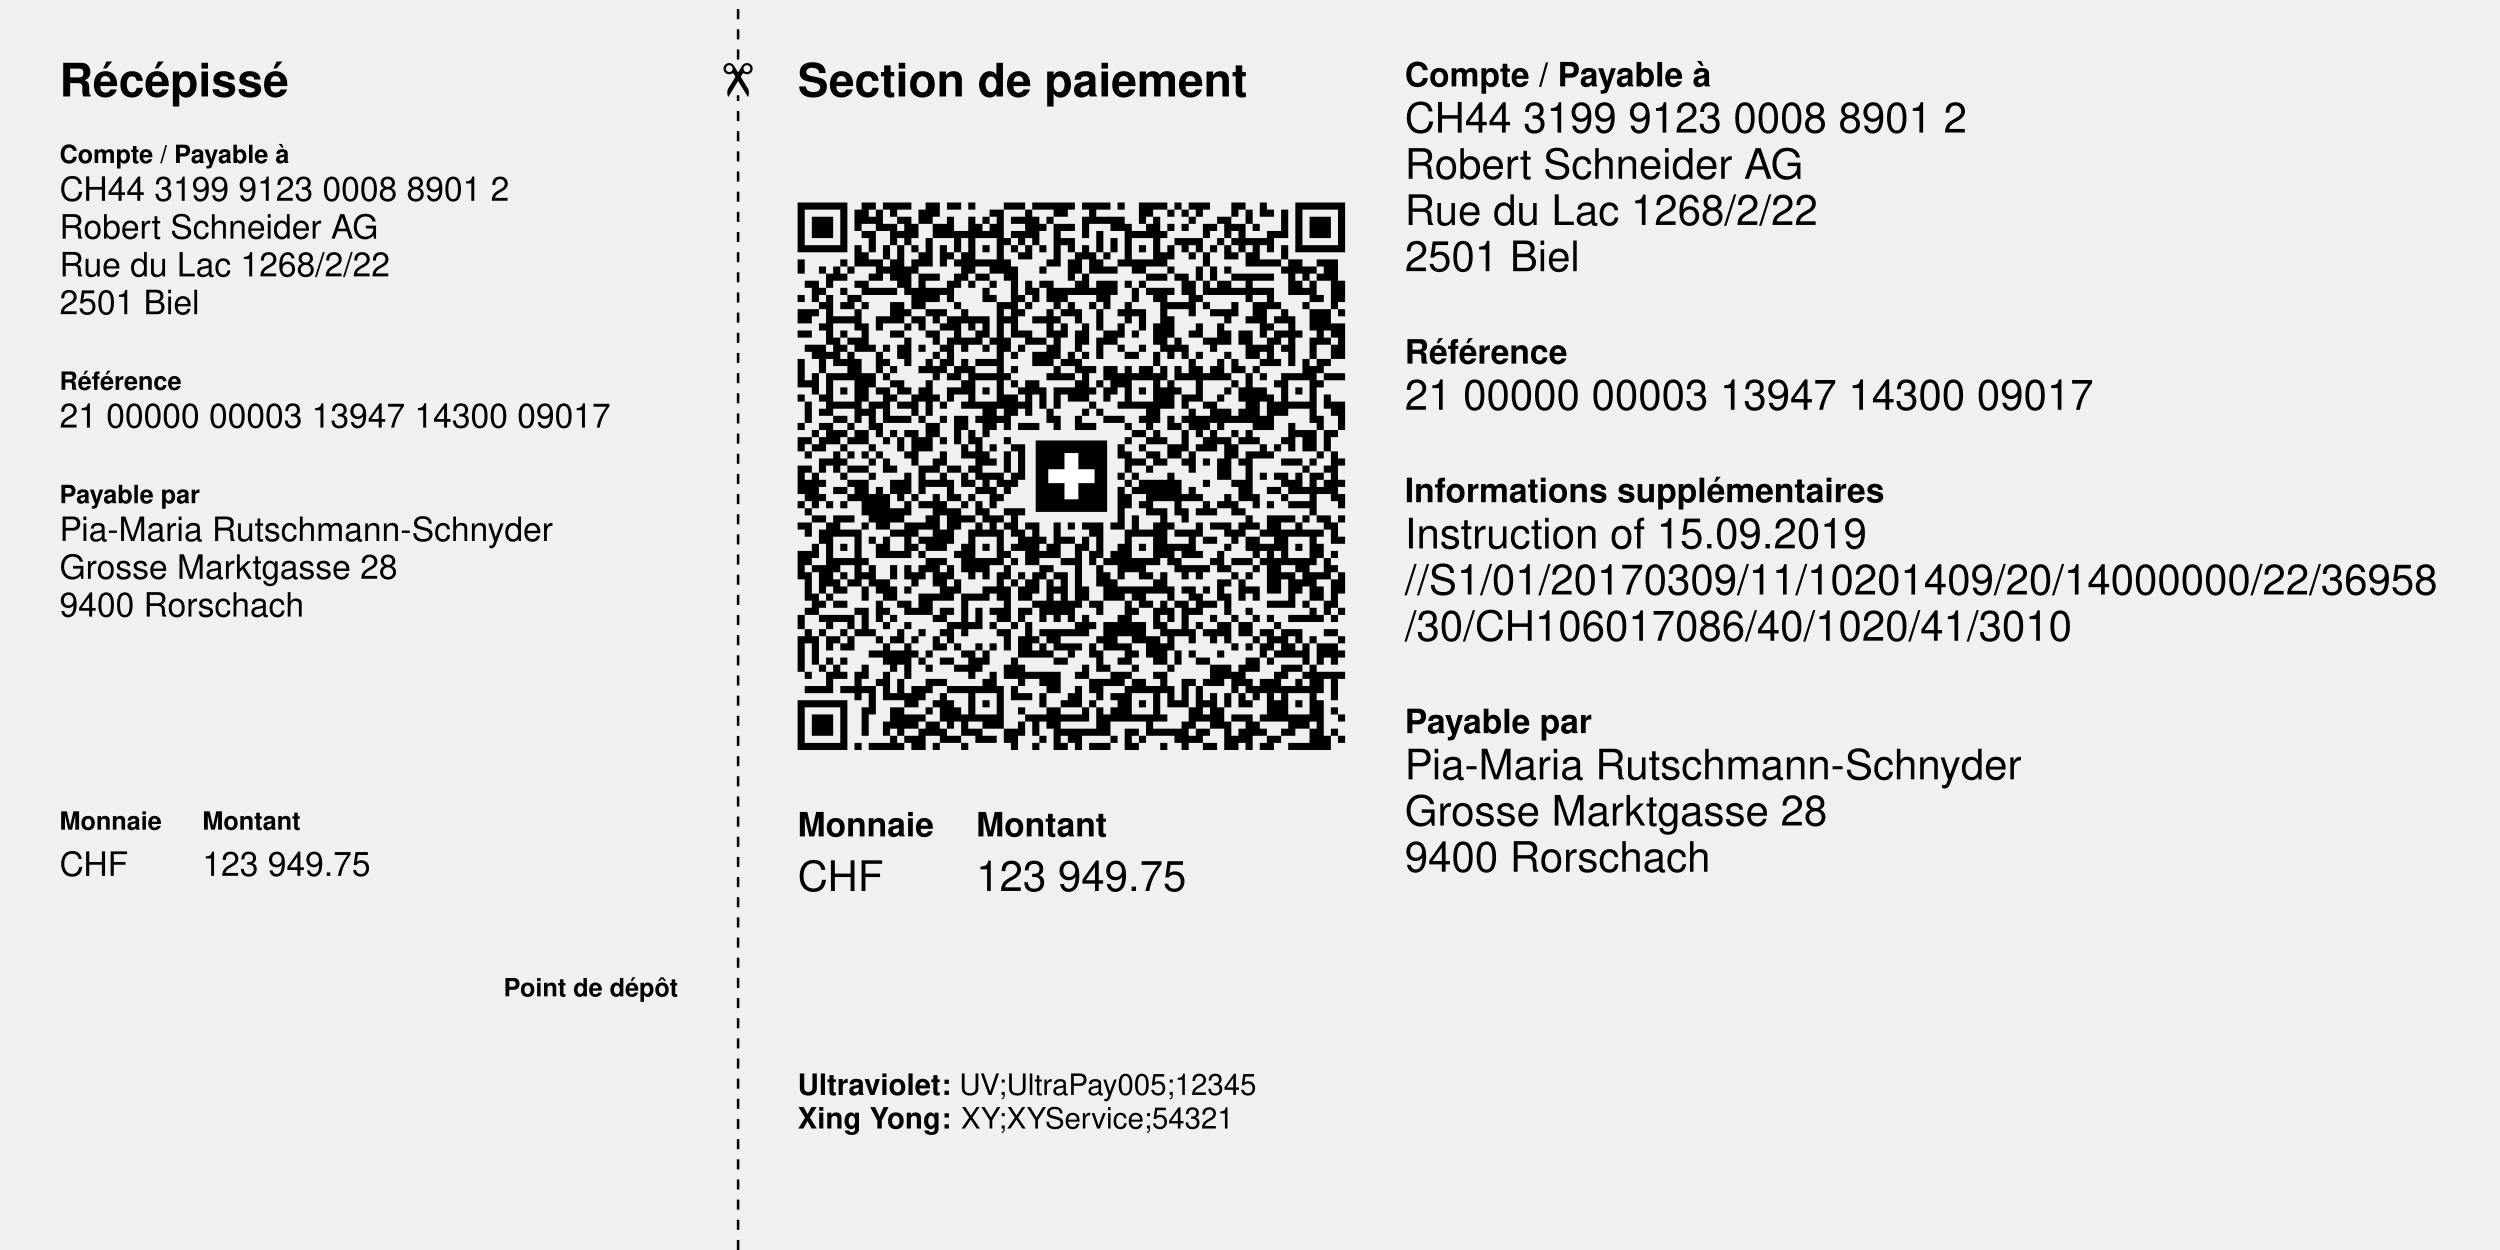
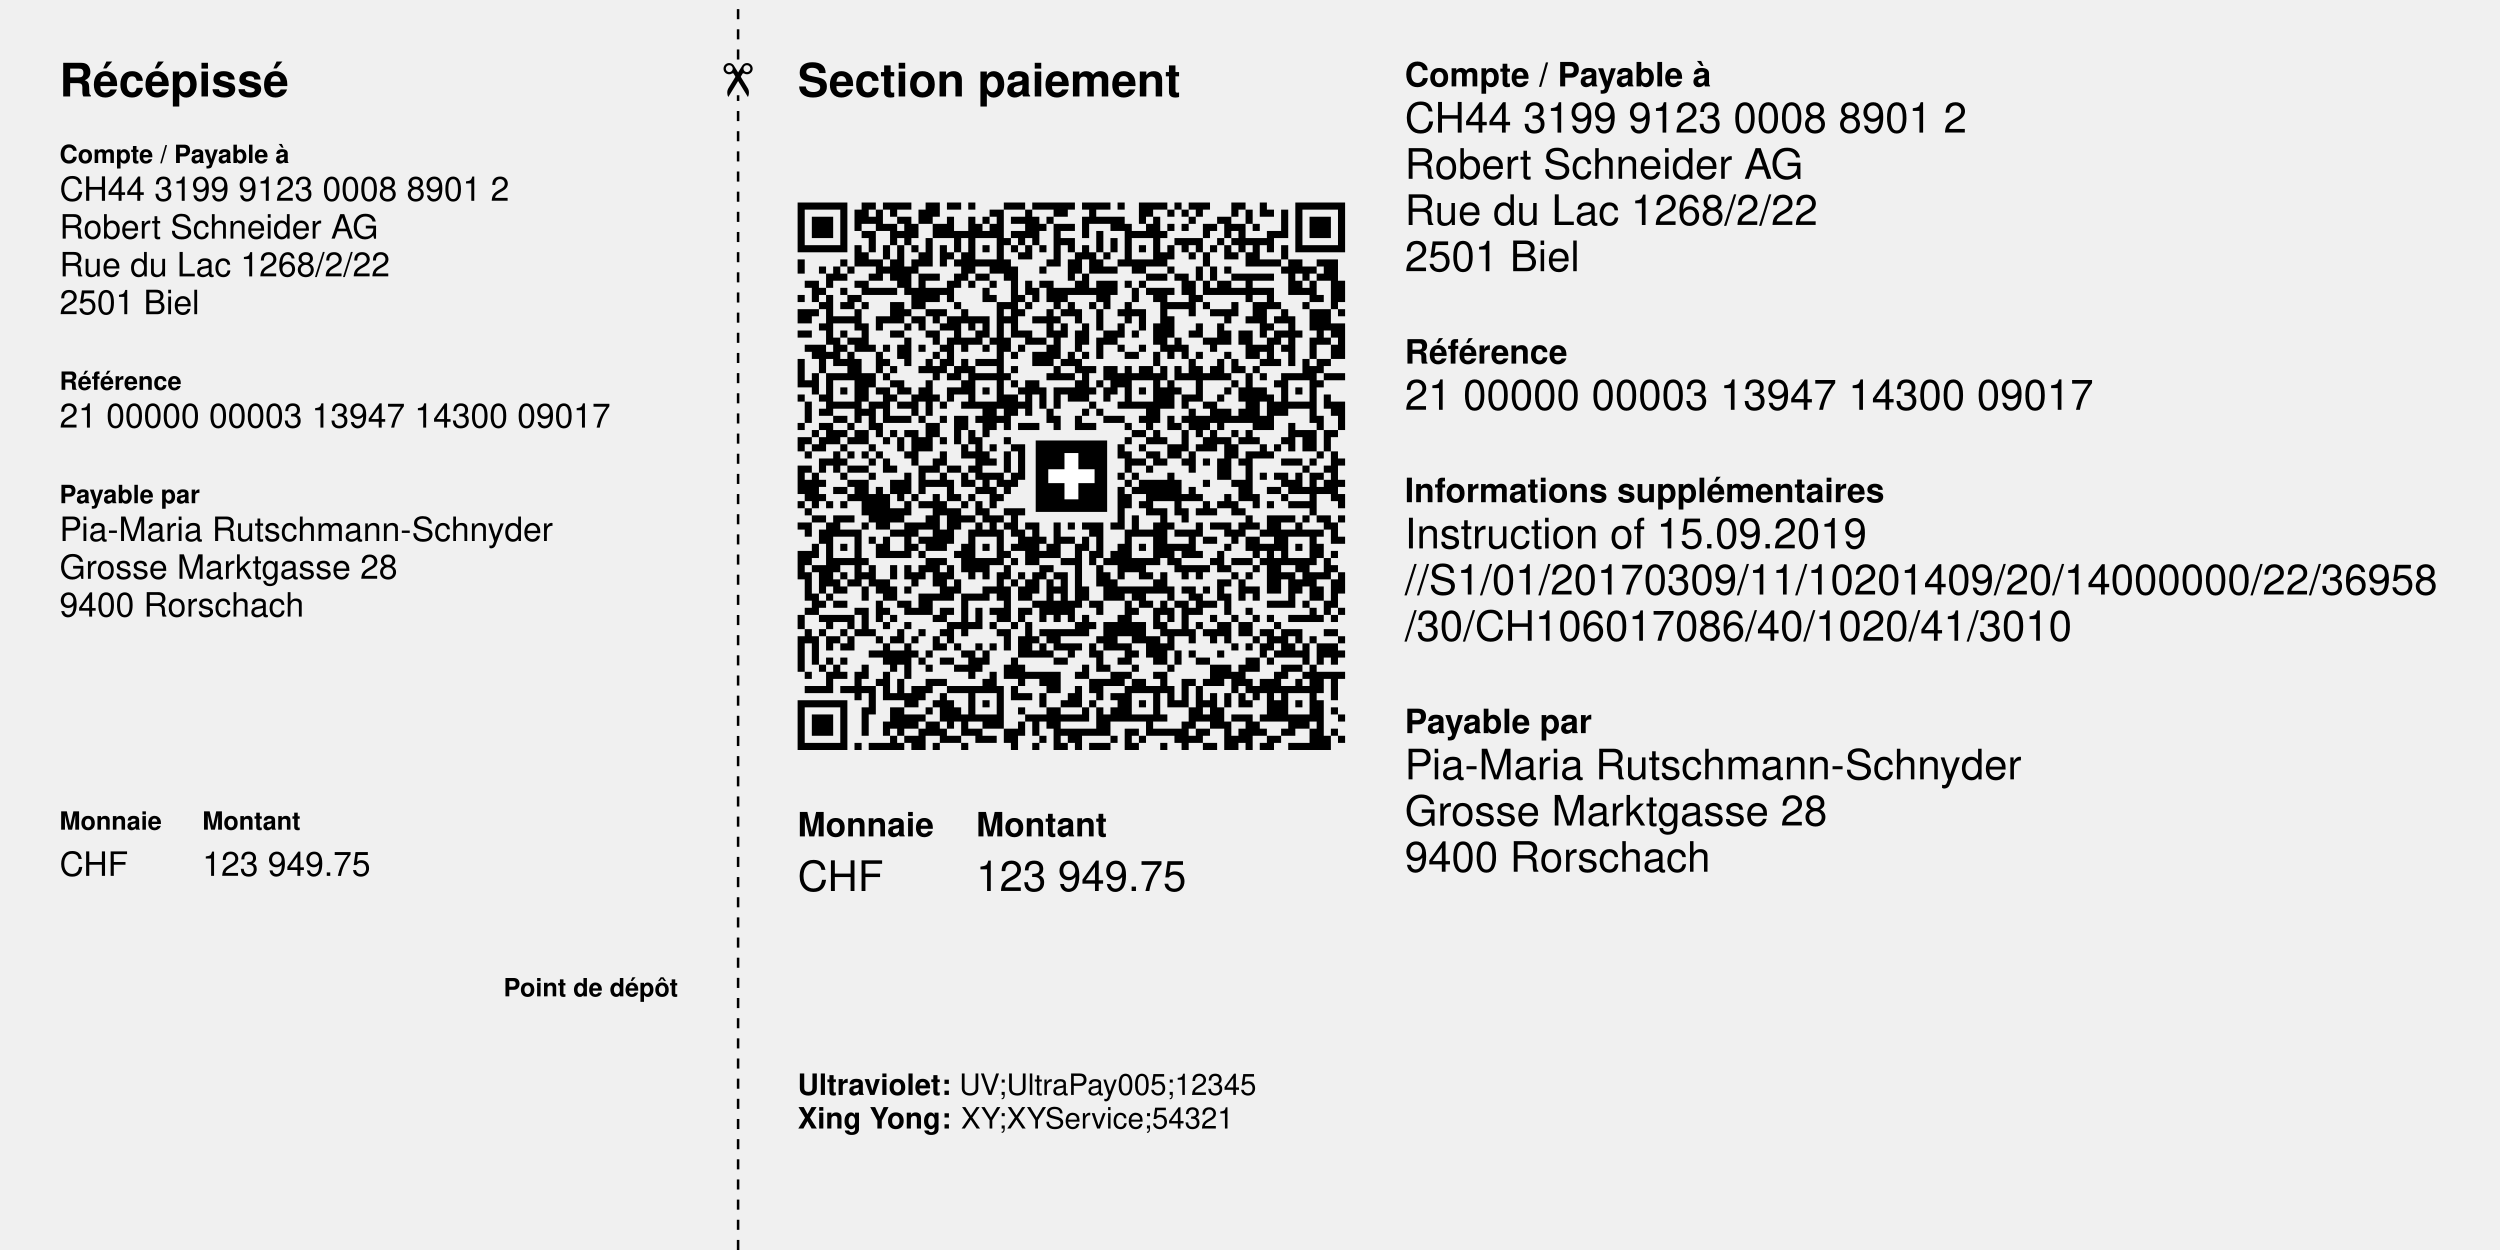
<svg xmlns="http://www.w3.org/2000/svg" width="210mm" height="105mm" version="1.1" viewBox="0 0 595.276 297.638">
  <g font-family="Helvetica,Arial,&quot;Liberation Sans&quot;" transform="translate(0 297.638)">
    <g transform="translate(189.921 -0)">
-       <text x="0" y="-274.665" font-size="11" font-weight="bold">Section de paiement</text>
+       <text x="0" y="-274.665" font-size="11" font-weight="bold">Section paiement</text>
    </g>
    <g transform="translate(189.921 -119.055) scale(1.693)">
      <path d="M0,-77h7v1h-7zm9,0h1v3h-1zm1,0h1v1h-1zm2,0h4v1h-4zm6,0h2v2h-2zm3,0h2v1h-2z m3,0h1v1h-1zm5,0h3v1h-3zm4,0h6v1h-6zm7,0h4v1h-4zm5,0h1v1h-1zm3,0h4v1h-4z m5,0h1v1h-1zm2,0h3v1h-3zm6,0h2v1h-2zm4,0h1v2h-1zm5,0h7v1h-7zm-70,1h1v6h-1z m6,0h1v6h-1zm2,0h1v3h-1zm3,0h1v3h-1zm2,0h1v1h-1zm4,0h1v2h-1zm10,0h2v1h-2z m5,0h1v4h-1zm4,0h2v1h-2zm5,0h1v2h-1zm7,0h2v1h-2zm4,0h1v1h-1zm2,0h1v1h-1z m2,0h1v1h-1zm5,0h1v1h-1zm2,0h1v2h-1zm3,0h1v1h-1zm2,0h1v4h-1zm2,0h1v6h-1z m6,0h1v6h-1zm-74,1h3v3h-3zm8,0h1v1h-1zm4,0h2v1h-2zm4,0h1v1h-1zm3,0h1v3h-1z m3,0h1v8h-1zm2,0h1v1h-1zm2,0h1v8h-1zm2,0h2v1h-2zm3,0h1v4h-1zm2,0h1v1h-1z m5,0h1v3h-1zm2,0h4v1h-4zm6,0h1v1h-1zm2,0h1v7h-1zm5,0h1v1h-1zm4,0h2v1h-2z m13,0h3v3h-3zm-60,1h2v1h-2zm3,0h2v2h-2zm4,0h2v2h-2zm6,0h1v2h-1zm2,0h1v2h-1z m7,0h1v1h-1zm2,0h1v6h-1zm1,0h2v1h-2zm7,0h3v1h-3zm5,0h1v2h-1zm3,0h1v1h-1z m2,0h1v1h-1zm3,0h2v1h-2zm3,0h3v1h-3zm4,0h1v1h-1zm-55,1h2v1h-2zm4,0h2v1h-2z m9,0h1v3h-1zm1,0h1v1h-1zm3,0h1v1h-1zm4,0h2v1h-2zm12,0h1v3h-1zm4,0h1v5h-1z m1,0h2v1h-2zm4,0h1v1h-1zm6,0h1v1h-1zm3,0h1v1h-1zm2,0h1v3h-1zm4,0h1v3h-1z m1,0h1v1h-1zm-57,1h1v2h-1zm3,0h1v1h-1zm2,0h1v1h-1zm3,0h1v4h-1zm11,0h1v1h-1z m2,0h1v1h-1zm6,0h2v1h-2zm7,0h1v2h-1zm9,0h4v1h-4zm6,0h1v1h-1zm2,0h1v1h-1z m2,0h3v1h-3zm-62,1h5v1h-5zm7,0h1v3h-1zm4,0h1v2h-1zm2,0h1v6h-1zm2,0h1v1h-1z m4,0h1v3h-1zm6,0h1v1h-1zm4,0h1v1h-1zm2,0h1v2h-1zm2,0h1v1h-1zm4,0h1v1h-1z m2,0h1v2h-1zm8,0h1v1h-1zm4,0h1v2h-1zm2,0h1v1h-1zm2,0h1v1h-1zm2,0h1v1h-1z m2,0h1v2h-1zm4,0h1v3h-1zm4,0h1v2h-1zm3,0h5v1h-5zm-62,1h1v2h-1zm8,0h1v2h-1z m4,0h1v1h-1zm2,0h1v4h-1zm8,0h1v1h-1zm8,0h1v3h-1zm2,0h1v3h-1zm2,0h1v1h-1z m8,0h1v2h-1zm4,0h1v1h-1zm2,0h1v2h-1zm4,0h1v1h-1zm2,0h1v2h-1zm-63,1h1v2h-1z m6,0h1v1h-1zm4,0h2v1h-2zm3,0h1v3h-1zm3,0h1v2h-1zm6,0h1v1h-1zm3,0h3v1h-3z m4,0h1v3h-1zm6,0h1v1h-1zm3,0h1v3h-1zm4,0h1v2h-1zm3,0h1v1h-1zm2,0h2v2h-2z m2,0h1v1h-1zm16,0h3v1h-3zm4,0h1v5h-1zm1,0h1v2h-1zm3,0h3v1h-3zm-70,1h1v1h-1z m2,0h1v2h-1zm2,0h1v1h-1zm4,0h2v1h-2zm4,0h1v4h-1zm12,0h1v1h-1zm3,0h1v10h-1z m4,0h1v1h-1zm9,0h2v1h-2zm9,0h1v1h-1zm4,0h1v2h-1zm2,0h1v2h-1zm2,0h1v1h-1z m8,0h1v1h-1zm3,0h2v1h-2zm3,0h2v2h-2zm-70,1h1v2h-1zm2,0h1v1h-1zm4,0h2v1h-2z m7,0h1v5h-1zm1,0h2v1h-2zm4,0h1v2h-1zm3,0h2v1h-2zm15,0h1v3h-1zm9,0h3v1h-3z m4,0h2v1h-2zm8,0h6v1h-6zm10,0h1v1h-1zm2,0h1v1h-1zm-72,1h2v1h-2zm7,0h2v1h-2z m13,0h1v3h-1zm3,0h1v1h-1zm3,0h1v1h-1zm5,0h1v2h-1zm2,0h2v1h-2zm5,0h1v2h-1z m3,0h3v2h-3zm4,0h1v1h-1zm2,0h1v1h-1zm6,0h2v2h-2zm3,0h1v2h-1zm2,0h2v2h-2z m4,0h1v3h-1zm7,0h1v2h-1zm2,0h1v3h-1zm3,0h2v3h-2zm-73,1h2v1h-2zm4,0h1v1h-1z m3,0h5v1h-5zm7,0h1v3h-1zm2,0h2v2h-2zm2,0h1v1h-1zm6,0h1v2h-1zm7,0h1v2h-1z m2,0h3v2h-3zm3,0h1v1h-1zm3,0h1v1h-1zm6,0h1v2h-1zm2,0h4v1h-4zm9,0h1v1h-1z m3,0h2v1h-2zm3,0h3v1h-3zm7,0h1v1h-1zm-71,1h1v1h-1zm2,0h1v1h-1zm2,0h1v7h-1z m3,0h2v1h-2zm20,0h1v1h-1zm4,0h1v1h-1zm11,0h2v1h-2zm8,0h2v1h-2zm5,0h1v3h-1z m1,0h1v1h-1zm10,0h1v2h-1zm7,0h1v1h-1zm-70,1h1v1h-1zm3,0h2v1h-2zm3,0h1v1h-1z m4,0h2v3h-2zm9,0h1v1h-1zm6,0h1v15h-1zm1,-0h1v1h-1zm3,0h1v1h-1zm4,0h1v1h-1z m2,0h1v2h-1zm3,0h1v1h-1zm2,0h1v1h-1zm3,0h1v3h-1zm5,0h1v7h-1zm1,0h3v1h-3z m5,0h1v1h-1zm4,0h1v2h-1zm3,0h2v3h-2zm3,0h1v1h-1zm4,0h1v1h-1zm4,0h1v1h-1z m-75,1h2v2h-2zm2,0h1v1h-1zm6,0h1v3h-1zm7,0h1v1h-1zm3,0h3v1h-3zm5,0h1v2h-1z m8,0h1v1h-1zm4,0h1v4h-1zm2,0h1v1h-1zm2,0h1v2h-1zm3,0h1v3h-1zm3,0h1v1h-1z m2,0h2v1h-2zm11,0h3v1h-3zm10,0h1v2h-1zm4,0h3v3h-3zm4,0h1v1h-1zm-71,1h3v1h-3z m6,0h2v1h-2zm5,0h2v1h-2zm3,0h1v1h-1zm2,0h2v2h-2zm3,0h3v1h-3zm5,0h1v1h-1z m4,0h2v1h-2zm3,0h1v1h-1zm12,0h1v2h-1zm4,0h1v3h-1zm8,0h1v1h-1zm3,0h1v1h-1z m4,0h1v1h-1zm2,0h1v7h-1zm-66,1h1v1h-1zm6,0h1v4h-1zm2,0h1v1h-1zm4,0h1v1h-1z m2,0h1v1h-1zm3,0h1v1h-1zm4,0h1v1h-1zm2,0h1v2h-1zm11,0h1v2h-1zm3,0h1v3h-1z m5,0h1v2h-1zm5,0h1v3h-1zm6,0h1v2h-1zm3,0h1v3h-1zm6,0h2v1h-2zm10,0h2v2h-2z m-75,1h2v1h-2zm6,0h1v1h-1zm7,0h2v1h-2zm5,0h2v1h-2zm4,0h1v2h-1zm3,0h1v2h-1z m6,0h2v1h-2zm5,0h1v4h-1zm3,0h1v3h-1zm4,0h2v2h-2zm4,0h1v1h-1zm8,0h1v1h-1z m5,0h1v2h-1zm2,0h2v2h-2zm3,0h1v1h-1zm2,0h2v1h-2zm3,0h1v1h-1zm3,0h1v2h-1z m-68,1h1v4h-1zm2,0h2v1h-2zm8,0h1v4h-1zm4,0h1v1h-1zm2,0h1v4h-1zm2,0h2v1h-2z m4,0h1v1h-1zm2,0h1v2h-1zm3,0h3v1h-3zm10,0h1v3h-1zm11,0h1v2h-1zm4,0h2v1h-2z m9,0h1v4h-1zm1,0h1v1h-1zm5,0h1v3h-1zm2,0h1v1h-1zm2,0h1v3h-1zm-75,1h3v1h-3z m5,0h1v1h-1zm2,0h1v1h-1zm2,0h1v1h-1zm2,0h1v1h-1zm2,0h1v2h-1zm3,0h1v1h-1z m3,0h1v1h-1zm3,0h1v1h-1zm3,0h1v1h-1zm5,0h1v1h-1zm4,0h1v3h-1zm10,0h1v1h-1z m3,0h1v1h-1zm4,0h1v2h-1zm2,0h1v2h-1zm4,0h1v1h-1zm5,0h2v2h-2zm2,0h1v1h-1z m3,0h1v1h-1zm7,0h1v2h-1zm-73,1h3v1h-3zm5,0h1v4h-1zm4,0h1v3h-1zm8,0h1v1h-1z m11,0h1v1h-1zm3,0h2v2h-2zm5,0h1v2h-1zm2,0h1v1h-1zm6,0h2v1h-2zm4,0h1v2h-1z m6,0h1v1h-1zm4,0h1v1h-1zm-60,1h1v4h-1zm3,0h1v2h-1zm3,0h1v1h-1zm2,-0h1v9h-1z m4,0h1v1h-1zm6,0h1v2h-1zm2,0h1v2h-1zm3,0h1v2h-1zm2,0h3v1h-3zm12,0h1v1h-1z m2,0h1v2h-1zm16,0h1v3h-1zm4,0h1v3h-1zm2,0h1v2h-1zm4,0h1v1h-1zm2,0h1v1h-1z m4,0h1v3h-1zm2,0h2v1h-2zm-60,1h1v1h-1zm4,0h1v1h-1zm2,0h1v2h-1zm3,0h1v2h-1z m2,0h1v6h-1zm6,0h1v1h-1zm6,0h1v2h-1zm4,0h1v5h-1zm1,0h1v1h-1zm2,0h2v2h-2z m3,0h1v6h-1zm2,0h2v2h-2zm3,0h1v2h-1zm2,0h1v2h-1zm3,0h1v5h-1zm2,0h1v2h-1z m4,0h1v1h-1zm2,0h1v1h-1zm8,-0h1v8h-1zm1,0h1v1h-1zm-71,1h1v3h-1zm2,-0h1v6h-1z m1,0h2v1h-2zm4,0h2v2h-2zm3,0h1v1h-1zm9,0h1v1h-1zm4,0h3v1h-3zm4,0h1v1h-1z m6,0h1v1h-1zm2,0h2v1h-2zm8,0h1v2h-1zm2,0h1v1h-1zm3,-0h1v7h-1zm4,0h1v1h-1z m3,0h1v1h-1zm3,0h1v1h-1zm3,-0h1v7h-1zm2,0h1v1h-1zm3,-0h1v6h-1zm1,0h2v1h-2z m5,0h3v1h-3zm-73,1h1v1h-1zm12,0h2v1h-2zm5,-0h1v5h-1zm5,0h1v2h-1zm7,0h1v1h-1z m2,-0h1v5h-1zm1,0h1v2h-1zm6,0h1v3h-1zm3,0h1v1h-1zm2,0h1v2h-1zm8,0h1v4h-1z m9,0h1v1h-1zm6,0h1v1h-1zm6,0h1v1h-1zm-67,1h1v1h-1zm3,0h1v2h-1zm2,0h2v1h-2z m3,0h2v1h-2zm3,0h1v2h-1zm4,0h2v1h-2zm5,0h1v1h-1zm5,0h1v1h-1zm3,0h1v3h-1z m2,0h3v1h-3zm5,0h1v1h-1zm2,0h1v2h-1zm5,0h1v1h-1zm3,0h1v3h-1zm2,0h1v1h-1z m7,0h1v1h-1zm2,0h1v2h-1zm2,0h1v6h-1zm1,0h1v2h-1zm5,0h1v1h-1zm-70,1h1v1h-1z m3,0h1v1h-1zm9,-0h1v4h-1zm1,0h1v1h-1zm3,-0h1v3h-1zm3,0h1v1h-1zm2,0h1v1h-1z m8,-0h2v3h-2zm7,0h1v2h-1zm2,0h1v1h-1zm16,0h2v1h-2zm5,0h1v1h-1zm7,0h1v5h-1z m8,0h1v2h-1zm-73,1h1v3h-1zm4,0h3v1h-3zm5,0h1v4h-1zm1,0h1v1h-1zm3,0h2v1h-2z m6,0h1v1h-1zm3,0h1v1h-1zm2,0h3v1h-3zm6,0h1v1h-1zm10,0h1v1h-1zm4,0h1v1h-1z m2,0h3v1h-3zm7,0h1v1h-1zm3,0h2v1h-2zm10,-0h1v2h-1zm2,0h3v1h-3zm6,-0h2v2h-2z m-72,1h1v1h-1zm6,0h1v1h-1zm17,0h2v3h-2zm9,-0h1v2h-1zm5,0h1v1h-1zm2,0h1v1h-1z m7,0h1v3h-1zm6,0h1v3h-1zm3,-0h3v2h-3zm4,0h1v2h-1zm-57,1h2v1h-2zm8,0h3v1h-3z m4,0h1v1h-1zm3,0h1v1h-1zm2,0h2v2h-2zm3,-0h1v1h-1zm3,0h2v1h-2zm8,0h1v2h-1z m3,0h1v2h-1zm4,-0h3v1h-3zm5,0h1v1h-1zm4,0h1v2h-1zm2,-0h1v1h-1zm2,0h2v2h-2z m5,-0h1v1h-1zm4,0h1v2h-1zm8,0h1v2h-1zm3,0h1v2h-1zm-76,1h1v1h-1zm3,0h2v1h-2z m4,0h1v1h-1zm4,0h1v2h-1zm7,0h2v2h-2zm11,0h1v1h-1zm2,0h3v1h-3zm9,0h2v1h-2z m6,0h1v1h-1zm7,0h1v1h-1zm6,0h1v1h-1zm10,0h1v4h-1zm-67,1h1v1h-1zm2,0h2v2h-2z m2,0h1v1h-1zm2,0h2v2h-2zm5,0h1v1h-1zm2,0h2v1h-2zm7,0h1v2h-1zm2,0h1v2h-1z m2,0h1v1h-1zm21,0h2v1h-2zm3,0h1v2h-1zm4,0h1v3h-1zm2,0h1v1h-1zm2,0h1v3h-1z m3,0h1v1h-1zm2,0h1v2h-1zm7,0h3v1h-3zm4,0h1v3h-1zm1,0h1v1h-1zm-75,1h2v1h-2z m3,0h1v2h-1zm4,0h1v1h-1zm5,0h1v1h-1zm2,0h1v2h-1zm2,0h3v2h-3zm4,0h1v1h-1z m5,-0h1v6h-1zm4,0h1v1h-1zm17,0h1v1h-1zm3,0h1v1h-1zm2,0h1v1h-1zm6,0h1v2h-1z m2,0h2v1h-2zm3,0h1v1h-1zm2,0h1v1h-1zm4,0h1v1h-1zm3,0h2v2h-2zm-71,1h1v1h-1z m2,0h1v1h-1zm4,0h1v1h-1zm4,0h1v1h-1zm13,0h1v2h-1zm4,0h1v1h-1zm3,0h2v1h-2z m15,0h1v2h-1zm3,0h1v1h-1zm4,0h2v2h-2zm4,0h1v1h-1zm4,-0h1v5h-1zm1,0h1v2h-1z m4,0h1v2h-1zm2,0h1v1h-1zm-66,1h1v1h-1zm4,-0h1v3h-1zm2,0h1v1h-1zm2,0h1v1h-1z m2,0h1v1h-1zm4,0h2v1h-2zm5,-0h1v2h-1zm4,0h1v1h-1zm2,-0h1v2h-1zm3,0h1v3h-1z m2,0h1v4h-1zm15,0h1v3h-1zm3,0h2v1h-2zm6,-0h1v3h-1zm8,0h1v7h-1zm1,0h1v1h-1z m2,0h1v1h-1zm7,0h1v1h-1zm2,-0h1v7h-1zm-72,1h2v1h-2zm3,0h1v1h-1zm4,0h1v1h-1z m2,0h1v2h-1zm4,0h1v1h-1zm3,0h1v2h-1zm8,0h1v1h-1zm20,0h2v1h-2zm3,0h2v1h-2z m4,0h1v1h-1zm3,0h1v1h-1zm2,0h1v3h-1zm3,0h1v1h-1zm6,0h3v1h-3zm4,0h1v1h-1z m4,0h1v1h-1zm-76,1h1v4h-1zm1,0h1v1h-1zm2,0h1v1h-1zm4,0h3v1h-3zm6,0h1v1h-1z m4,0h1v4h-1zm1,0h1v1h-1zm3,0h2v1h-2zm3,0h1v1h-1zm25,0h1v1h-1zm22,0h1v1h-1z m3,0h1v1h-1zm-72,1h1v5h-1zm4,0h1v1h-1zm4,0h1v1h-1zm5,0h1v3h-1zm5,0h1v2h-1z m3,0h1v2h-1zm3,0h3v1h-3zm4,0h1v2h-1zm15,0h1v1h-1zm2,0h1v1h-1zm5,0h1v4h-1z m13,0h1v1h-1zm2,0h2v1h-2zm3,0h1v3h-1zm2,0h1v6h-1zm1,0h1v1h-1zm-72,1h1v3h-1z m2,0h1v1h-1zm4,0h3v1h-3zm6,0h2v2h-2zm5,0h2v1h-2zm3,0h1v3h-1zm3,0h1v1h-1z m2,0h1v2h-1zm2,0h2v1h-2zm18,0h1v1h-1zm2,0h4v2h-4zm5,0h1v5h-1zm4,0h1v1h-1z m4,0h2v1h-2zm7,0h2v1h-2zm6,0h1v2h-1zm2,0h1v1h-1zm-71,1h2v1h-2zm3,0h2v2h-2z m3,0h1v6h-1zm14,0h1v1h-1zm2,0h1v3h-1zm2,0h1v1h-1zm16,0h1v6h-1zm2,0h1v1h-1z m8,0h1v2h-1zm7,0h1v2h-1zm4,0h2v1h-2zm3,0h1v1h-1zm2,0h1v1h-1zm2,0h1v1h-1z m-70,1h1v1h-1zm4,0h1v1h-1zm3,0h1v4h-1zm2,0h1v5h-1zm2,0h1v1h-1zm2,0h1v1h-1z m3,0h1v8h-1zm3,0h1v1h-1zm2,0h1v1h-1zm4,0h1v1h-1zm18,0h1v2h-1zm3,0h3v1h-3z m5,0h1v1h-1zm2,0h1v1h-1zm4,0h1v2h-1zm4,0h1v2h-1zm4,0h1v1h-1zm8,0h1v2h-1z m-76,1h1v1h-1zm4,0h1v1h-1zm2,0h1v1h-1zm3,0h1v2h-1zm6,0h1v2h-1zm2,0h2v1h-2z m3,0h1v2h-1zm3,0h1v1h-1zm2,0h1v2h-1zm23,0h2v1h-2zm9,0h1v2h-1zm2,0h1v1h-1z m2,0h1v2h-1zm5,0h1v1h-1zm3,0h3v1h-3zm-68,1h1v1h-1zm12,0h2v2h-2zm8,0h2v3h-2z m5,0h1v2h-1zm3,0h3v1h-3zm20,0h3v1h-3zm5,0h1v2h-1zm2,0h1v1h-1zm2,0h1v1h-1z m4,0h1v1h-1zm-60,1h2v1h-2zm3,0h3v1h-3zm13,0h1v2h-1zm5,0h2v1h-2zm4,0h1v3h-1z m1,0h1v1h-1zm2,0h1v3h-1zm17,0h1v3h-1zm4,0h1v6h-1zm12,0h1v2h-1zm3,0h2v3h-2z m2,0h2v1h-2zm3,0h1v1h-1zm2,0h2v1h-2zm3,0h1v1h-1zm-76,1h2v1h-2zm4,0h1v9h-1z m1,0h1v2h-1zm4,0h1v1h-1zm6,0h1v5h-1zm1,0h2v1h-2zm9,0h1v2h-1zm4,0h1v1h-1z m3,0h2v1h-2zm4,0h1v5h-1zm2,0h1v1h-1zm2,0h3v1h-3zm4,0h1v1h-1zm6,0h1v6h-1z m2,0h1v1h-1zm4,0h1v2h-1zm2,0h3v1h-3zm4,0h1v2h-1zm2,0h1v1h-1zm6,0h1v2h-1z m4,0h2v1h-2zm-73,1h1v1h-1zm2,0h1v2h-1zm3,0h3v1h-3zm7,0h2v1h-2zm3,0h1v1h-1z m4,0h2v2h-2zm4,0h1v7h-1zm2,0h1v1h-1zm2,0h1v5h-1zm3,0h1v3h-1zm2,0h1v5h-1z m8,0h2v1h-2zm5,0h1v6h-1zm2,0h2v1h-2zm5,0h3v1h-3zm7,0h2v1h-2zm5,0h1v1h-1z m3,0h1v5h-1zm1,0h1v1h-1zm2,0h3v1h-3zm4,0h1v2h-1zm-67,1h1v7h-1zm2,0h1v1h-1z m2,0h1v3h-1zm5,0h2v1h-2zm15,0h1v4h-1zm2,0h1v1h-1zm3,0h2v1h-2zm3,0h1v2h-1z m2,0h1v3h-1zm13,0h1v3h-1zm2,0h2v1h-2zm4,0h1v1h-1zm2,0h2v2h-2zm4,0h1v2h-1z m5,0h1v4h-1zm4,0h1v1h-1zm-74,1h1v2h-1zm4,0h1v1h-1zm5,0h1v2h-1zm5,0h1v1h-1z m2,0h1v1h-1zm2,0h1v1h-1zm3,0h1v4h-1zm3,0h1v1h-1zm4,0h1v1h-1zm5,0h1v2h-1z m4,0h1v9h-1zm6,0h1v5h-1zm3,0h1v1h-1zm4,0h3v1h-3zm8,0h1v1h-1zm5,0h2v1h-2z m5,0h1v1h-1zm3,0h1v2h-1zm-73,1h2v2h-2zm13,0h2v1h-2zm4,0h1v1h-1zm5,0h1v1h-1z m7,0h1v1h-1zm5,0h1v1h-1zm7,0h1v2h-1zm3,0h1v2h-1zm8,0h1v2h-1zm2,0h1v1h-1z m2,0h1v1h-1zm3,0h1v3h-1zm5,0h1v1h-1zm2,0h1v6h-1zm9,0h1v1h-1zm-70,1h3v1h-3z m4,0h1v1h-1zm9,0h2v2h-2zm2,0h1v1h-1zm5,0h2v2h-2zm2,0h1v1h-1zm3,0h1v1h-1z m7,0h2v1h-2zm6,0h1v1h-1zm4,0h2v2h-2zm2,0h1v1h-1zm4,0h1v2h-1zm5,0h1v1h-1z m3,0h3v1h-3zm4,0h1v1h-1zm2,0h1v5h-1zm2,0h3v1h-3zm5,0h1v3h-1zm-74,1h1v2h-1z m2,0h2v1h-2zm3,0h1v1h-1zm5,-0h1v3h-1zm3,0h1v2h-1zm2,0h1v2h-1zm2,0h1v2h-1z m4,0h1v2h-1zm8,0h1v2h-1zm5,0h2v1h-2zm8,-0h1v3h-1zm12,0h4v1h-4zm6,0h1v1h-1z m4,0h1v1h-1zm6,0h2v1h-2zm5,0h1v1h-1zm-74,1h1v4h-1zm2,0h1v3h-1zm3,0h1v1h-1z m3,0h1v1h-1zm7,-0h1v2h-1zm3,0h2v2h-2zm7,0h1v1h-1zm2,0h1v4h-1zm3,0h1v1h-1z m2,0h1v3h-1zm1,0h1v1h-1zm2,0h2v1h-2zm7,0h1v4h-1zm5,0h2v1h-2zm3,0h1v3h-1z m3,0h1v1h-1zm2,0h1v1h-1zm5,0h1v1h-1zm2,0h1v1h-1zm5,0h2v1h-2zm3,-0h2v2h-2z m2,0h1v1h-1zm3,0h1v3h-1zm-71,1h1v2h-1zm2,-0h1v1h-1zm4,0h2v2h-2zm11,0h1v2h-1z m8,-0h1v1h-1zm2,0h1v3h-1zm3,-0h1v5h-1zm2,0h1v5h-1zm7,0h1v3h-1zm6,0h1v2h-1z m9,0h1v3h-1zm1,-0h1v1h-1zm2,0h1v3h-1zm7,0h2v2h-2zm6,-0h1v4h-1zm-69,1h1v1h-1z m3,0h1v2h-1zm4,0h1v2h-1zm2,0h1v1h-1zm5,0h2v2h-2zm6,0h2v1h-2zm3,-0h1v5h-1z m2,0h1v2h-1zm5,0h1v1h-1zm4,0h1v2h-1zm5,0h5v1h-5zm7,0h1v2h-1zm2,0h2v1h-2z m3,0h1v1h-1zm6,0h2v1h-2zm9,0h2v2h-2zm-70,1h1v3h-1zm2,0h1v1h-1zm8,0h1v1h-1z m5,-0h2v3h-2zm2,0h1v1h-1zm4,0h1v6h-1zm1,0h3v1h-3zm21,0h1v1h-1zm2,0h2v1h-2z m8,0h2v1h-2zm5,-0h1v3h-1zm4,0h1v1h-1zm5,-0h1v2h-1zm-66,1h1v1h-1zm2,0h2v1h-2z m6,0h1v3h-1zm3,0h2v1h-2zm19,0h2v1h-2zm3,0h1v3h-1zm2,0h1v3h-1zm3,0h2v1h-2z m5,0h1v5h-1zm2,0h2v1h-2zm3,0h1v2h-1zm2,0h2v1h-2zm3,0h3v1h-3zm10,0h3v1h-3z m5,0h1v1h-1zm3,0h1v2h-1zm-73,1h1v1h-1zm7,0h2v1h-2zm4,0h1v1h-1zm3,0h2v1h-2z m5,0h2v1h-2zm5,0h1v3h-1zm2,0h2v1h-2zm4,0h2v1h-2zm3,0h1v2h-1zm8,0h1v1h-1z m5,0h1v1h-1zm3,0h1v3h-1zm2,0h1v2h-1zm2,0h1v4h-1zm1,0h2v1h-2zm8,0h1v1h-1z m9,0h1v2h-1zm4,0h1v1h-1zm-76,1h1v2h-1zm3,0h5v1h-5zm6,0h1v3h-1zm4,0h1v1h-1z m6,0h2v1h-2zm9,0h1v1h-1zm3,0h1v1h-1zm9,0h1v3h-1zm5,0h1v3h-1zm13,0h1v1h-1z m3,0h1v1h-1zm3,0h1v1h-1zm2,0h1v1h-1zm3,0h3v1h-3zm4,0h1v1h-1zm2,0h1v1h-1z m-71,1h1v1h-1zm3,0h1v1h-1zm5,0h1v1h-1zm3,0h1v1h-1zm6,0h1v3h-1zm1,0h1v1h-1z m2,0h1v1h-1zm3,0h1v1h-1zm3,0h1v1h-1zm2,0h1v5h-1zm7,0h1v2h-1zm2,0h1v1h-1z m2,0h2v4h-2zm4,0h2v3h-2zm4,0h1v2h-1zm5,0h1v1h-1zm3,0h2v2h-2zm3,0h2v2h-2z m5,0h1v1h-1zm-66,1h1v2h-1zm2,0h1v1h-1zm3,0h1v1h-1zm2,0h1v1h-1zm2,0h1v1h-1z m4,0h1v2h-1zm3,0h1v1h-1zm3,0h1v1h-1zm8,0h2v1h-2zm6,0h5v1h-5zm18,0h1v3h-1z m1,0h1v1h-1zm2,0h1v2h-1zm2,0h2v1h-2zm8,0h2v1h-2zm3,0h1v4h-1zm1,0h2v1h-2z m5,0h2v1h-2zm-74,1h1v5h-1zm2,0h1v4h-1zm2,0h2v1h-2zm3,0h1v2h-1zm4,0h1v1h-1z m2,0h1v1h-1zm3,0h1v1h-1zm3,0h1v2h-1zm10,0h1v2h-1zm2,0h1v3h-1zm2,0h1v1h-1z m2,0h2v1h-2zm7,0h1v1h-1zm7,0h2v3h-2zm9,0h1v1h-1zm2,0h1v1h-1zm4,0h1v1h-1z m2,0h2v1h-2zm4,0h1v1h-1zm2,0h1v1h-1zm4,0h1v1h-1zm-72,1h1v1h-1zm2,0h1v1h-1z m6,0h1v3h-1zm3,0h1v5h-1zm5,0h1v1h-1zm2,0h1v1h-1zm3,0h1v1h-1zm2,0h1v1h-1z m7,0h1v2h-1zm2,0h4v1h-4zm5,0h1v2h-1zm4,0h2v1h-2zm6,0h1v3h-1zm10,0h1v1h-1z m2,0h1v1h-1zm2,0h2v1h-2zm4,0h1v2h-1zm2,0h1v3h-1zm2,0h3v2h-3zm-63,1h2v1h-2z m3,0h2v2h-2zm3,0h1v1h-1zm2,0h1v1h-1zm5,0h2v1h-2zm3,0h1v2h-1zm7,0h1v1h-1z m2,0h1v1h-1zm3,0h1v1h-1zm4,0h1v3h-1zm4,0h2v1h-2zm7,0h1v2h-1zm2,0h1v1h-1z m4,0h1v1h-1zm6,0h1v1h-1zm2,0h1v1h-1zm3,0h1v1h-1zm6,0h1v1h-1zm-72,1h1v1h-1z m2,0h1v1h-1zm11,0h1v1h-1zm3,0h2v1h-2zm4,0h2v2h-2zm6,0h1v3h-1zm6,0h2v1h-2z m9,0h2v1h-2zm5,0h1v1h-1zm6,0h2v1h-2zm7,0h2v2h-2zm3,0h1v1h-1zm7,0h1v1h-1z m2,0h1v1h-1zm-72,1h1v1h-1zm2,-0h1v2h-1zm4,0h1v2h-1zm4,0h1v1h-1zm5,0h1v1h-1z m4,0h2v1h-2zm7,-0h1v2h-1zm2,0h1v3h-1zm9,-0h1v2h-1zm3,0h1v1h-1zm4,0h1v1h-1z m5,0h1v1h-1zm6,-0h3v2h-3zm4,0h1v3h-1zm6,0h3v1h-3zm4,0h1v8h-1zm-71,1h1v1h-1z m3,0h1v3h-1zm2,-0h1v1h-1zm2,0h1v4h-1zm4,0h1v4h-1zm12,-0h1v1h-1zm3,0h1v3h-1z m5,-0h5v1h-5zm7,0h1v1h-1zm5,0h2v2h-2zm2,0h1v1h-1zm4,0h2v1h-2zm11,0h1v3h-1z m6,0h1v3h-1zm1,-0h1v1h-1zm3,0h1v1h-1zm2,0h4v1h-4zm-62,1h1v1h-1zm3,0h1v3h-1z m4,-0h3v1h-3zm8,0h1v2h-1zm8,0h3v1h-3zm7,0h2v2h-2zm2,0h1v1h-1zm4,0h2v2h-2z m4,0h1v2h-1zm3,0h1v4h-1zm1,-0h1v1h-1zm2,0h3v1h-3zm6,0h1v2h-1zm2,0h2v2h-2z m5,0h1v2h-1zm3,0h1v2h-1zm2,0h1v3h-1zm-74,1h3v1h-3zm5,0h2v1h-2zm3,0h2v1h-2z m7,0h2v2h-2zm2,0h1v1h-1zm3,0h5v1h-5zm7,0h1v6h-1zm2,-0h1v2h-1zm5,0h2v1h-2z m4,0h1v3h-1zm7,-0h1v5h-1zm3,0h2v1h-2zm3,0h1v3h-1zm4,-0h1v5h-1zm8,0h1v2h-1z m4,0h1v5h-1zm1,0h1v1h-1zm2,0h1v1h-1zm-61,1h1v3h-1zm3,0h1v1h-1zm2,0h1v2h-1z m5,0h1v4h-1zm4,0h1v4h-1zm7,0h2v1h-2zm3,0h1v2h-1zm4,0h1v2h-1zm4,0h1v1h-1z m2,0h2v1h-2zm6,0h1v4h-1zm8,0h1v5h-1zm2,0h1v2h-1zm2,0h1v2h-1zm4,0h1v4h-1z m-66,1h7v1h-7zm16,0h1v1h-1zm3,0h1v1h-1zm2,0h1v4h-1zm5,0h1v1h-1zm11,0h1v1h-1z m4,0h1v1h-1zm4,0h1v3h-1zm3,0h1v1h-1zm5,0h1v1h-1zm4,0h1v1h-1zm6,0h1v1h-1z m4,0h1v3h-1zm3,0h1v1h-1zm3,0h1v7h-1zm-73,1h1v6h-1zm6,0h1v6h-1zm3,0h1v4h-1z m4,0h2v3h-2zm5,-0h1v1h-1zm4,0h1v2h-1zm9,-0h1v1h-1zm4,0h2v3h-2zm5,0h1v2h-1z m2,0h1v4h-1zm2,0h1v2h-1zm11,0h1v3h-1zm4,0h1v3h-1zm16,-0h1v1h-1zm-73,1h3v3h-3z m13,0h2v2h-2zm2,-0h1v1h-1zm6,0h1v3h-1zm2,-0h3v1h-3zm7,0h3v1h-3zm5,0h3v1h-3z m6,0h1v3h-1zm4,-0h3v1h-3zm4,0h1v1h-1zm6,0h1v1h-1zm4,0h3v1h-3zm4,0h1v1h-1z m4,0h3v2h-3zm7,-0h1v1h-1zm-64,1h1v2h-1zm6,0h2v2h-2zm8,0h2v1h-2zm5,0h1v2h-1z m2,0h1v2h-1zm16,0h1v2h-1zm5,0h1v4h-1zm6,0h1v4h-1zm3,0h2v2h-2zm-49,1h1v1h-1z m3,0h1v3h-1zm3,0h1v2h-1zm4,0h2v1h-2zm5,0h2v2h-2zm7,0h6v1h-6zm10,0h1v3h-1z m1,0h1v1h-1zm3,0h4v1h-4zm6,0h2v1h-2zm6,0h1v2h-1zm3,0h1v1h-1zm3,0h2v1h-2z m4,0h1v3h-1zm3,0h1v1h-1zm-62,1h1v2h-1zm2,0h2v1h-2zm6,0h2v1h-2zm4,0h3v1h-3z m9,0h1v1h-1zm2,0h1v2h-1zm2,0h2v1h-2zm6,0h1v1h-1zm4,0h1v1h-1zm5,0h1v1h-1z m2,0h2v1h-2zm6,0h1v2h-1zm2,0h1v2h-1zm3,0h2v1h-2zm8,0h1v2h-1zm2,0h1v1h-1z m-75,1h5v1h-5zm7,0h1v1h-1zm2,0h3v1h-3zm4,0h1v1h-1zm2,0h1v1h-1zm3,0h1v1h-1z m4,0h1v1h-1zm7,0h1v1h-1zm3,0h1v1h-1zm4,0h1v1h-1zm2,0h1v1h-1zm2,0h3v1h-3z m6,0h1v1h-1zm4,0h1v1h-1zm6,0h2v1h-2zm8,0h2v1h-2zm4,0h3v1h-3z" fill="#000000" />
    </g>
    <g transform="translate(189.921 -119.055)">
      <path d="M56.693,-73.701h17.008v17.008h-17.008z" fill="#000000" />
      <path d="M63.543,-70.709h3.307v11.024h-3.307zm-3.858,3.858h11.024v3.307h-11.024z" fill="#ffffff" />
    </g>
    <g transform="translate(189.921 -0)">
      <text x="0" y="-98.482" font-size="8" font-weight="bold">Monnaie</text>
      <text x="0" y="-85.482" font-size="10">CHF</text>
      <text x="42.52" y="-98.482" font-size="8" font-weight="bold">Montant</text>
      <text x="42.52" y="-85.482" font-size="10">123 949.75</text>
    </g>
    <g transform="translate(334.488 -0)">
      <text x="0" y="-277.065" font-size="8" font-weight="bold">Compte / Payable à</text>
      <text x="0" y="-266.065" font-size="10">CH44 3199 9123 0008 8901 2</text>
      <text x="0" y="-255.065" font-size="10">Robert Schneider AG</text>
      <text x="0" y="-244.065" font-size="10">Rue du Lac 1268/2/22</text>
      <text x="0" y="-233.065" font-size="10">2501 Biel</text>
      <text x="0" y="-211.065" font-size="8" font-weight="bold">Référence</text>
      <text x="0" y="-200.065" font-size="10">21 00000 00003 13947 14300 09017</text>
      <text x="0" y="-178.065" font-size="8" font-weight="bold">Informations supplémentaires</text>
      <text x="0" y="-167.065" font-size="10">Instruction of 15.09.2019</text>
      <text x="0" y="-156.065" font-size="10">//S1/01/20170309/11/10201409/20/14000000/22/36958</text>
      <text x="0" y="-145.065" font-size="10">/30/CH106017086/40/1020/41/3010</text>
      <text x="0" y="-123.065" font-size="8" font-weight="bold">Payable par</text>
      <text x="0" y="-112.065" font-size="10">Pia-Maria Rutschmann-Schnyder</text>
      <text x="0" y="-101.065" font-size="10">Grosse Marktgasse 28</text>
      <text x="0" y="-90.065" font-size="10">9400 Rorschach</text>
    </g>
    <g transform="translate(189.921 -0)">
      <text x="0" y="-36.92" font-size="7" font-weight="bold">Ultraviolet: </text>
      <text x="38.507" y="-36.92" font-size="7">UV;UltraPay005;12345</text>
      <text x="0" y="-28.92" font-size="7" font-weight="bold">Xing Yong: </text>
      <text x="38.892" y="-28.92" font-size="7">XY;XYService;54321</text>
    </g>
    <g transform="translate(14.173 -0)">
      <text x="0" y="-274.665" font-size="11" font-weight="bold">Récépissé</text>
      <text x="0" y="-258.822" font-size="6" font-weight="bold">Compte / Payable à</text>
      <text x="0" y="-249.822" font-size="8">CH44 3199 9123 0008 8901 2</text>
      <text x="0" y="-240.822" font-size="8">Robert Schneider AG</text>
      <text x="0" y="-231.822" font-size="8">Rue du Lac 1268/2/22</text>
      <text x="0" y="-222.822" font-size="8">2501 Biel</text>
      <text x="0" y="-204.822" font-size="6" font-weight="bold">Référence</text>
      <text x="0" y="-195.822" font-size="8">21 00000 00003 13947 14300 09017</text>
      <text x="0" y="-177.822" font-size="6" font-weight="bold">Payable par</text>
      <text x="0" y="-168.822" font-size="8">Pia-Maria Rutschmann-Schnyder</text>
      <text x="0" y="-159.822" font-size="8">Grosse Marktgasse 28</text>
      <text x="0" y="-150.822" font-size="8">9400 Rorschach</text>
      <text x="0" y="-100.082" font-size="6" font-weight="bold">Monnaie</text>
      <text x="0" y="-89.082" font-size="8">CHF</text>
      <text x="34.016" y="-100.082" font-size="6" font-weight="bold">Montant</text>
      <text x="34.016" y="-89.082" font-size="8">123 949.75</text>
      <text x="105.732" y="-60.397" font-size="6" font-weight="bold">Point de dépôt</text>
    </g>
    <path d="M175.748,-0l0,-274.961m0,-8.504l0,-14.173" stroke="#000000" stroke-width="0.6" stroke-dasharray="2.4" fill="none" />
    <g transform="translate(172.687 -274.535) scale(0.006)">
      <path d="M131.754,-359.388c-33.041,54.539,-52.384,110.154,-52.384,192.144c0,62.702,15.27,120.654,41.122,167.596l567.598,-926.232c10.25,-16.724,34.279,-23.091,63.969,-5.805c33.06,19.242,71.495,30.268,112.507,30.268 c123.676,0,223.937,-100.261,223.937,-223.937c0,-123.676,-100.261,-223.937,-223.937,-223.937c-76.348,0,-143.773,38.208,-184.195,96.548l-548.617,893.353zm728.561,-904.861c75.929,0,137.48,61.551,137.48,137.48 c0,75.929,-61.551,137.48,-137.48,137.48c-75.929,0,-137.48,-61.551,-137.48,-137.48c0,-75.929,61.551,-137.48,137.48,-137.48z" fill="#000000" />
    </g>
    <g transform="translate(178.809 -274.535) scale(-0.006 0.006)">
      <path d="M131.754,-359.388c-33.041,54.539,-52.384,110.154,-52.384,192.144c0,62.702,15.27,120.654,41.122,167.596l567.598,-926.232c10.25,-16.724,34.279,-23.091,63.969,-5.805c33.06,19.242,71.495,30.268,112.507,30.268 c123.676,0,223.937,-100.261,223.937,-223.937c0,-123.676,-100.261,-223.937,-223.937,-223.937c-76.348,0,-143.773,38.208,-184.195,96.548l-548.617,893.353zm728.561,-904.861c75.929,0,137.48,61.551,137.48,137.48 c0,75.929,-61.551,137.48,-137.48,137.48c-75.929,0,-137.48,-61.551,-137.48,-137.48c0,-75.929,61.551,-137.48,137.48,-137.48z" fill="#000000" />
    </g>
  </g>
</svg>
